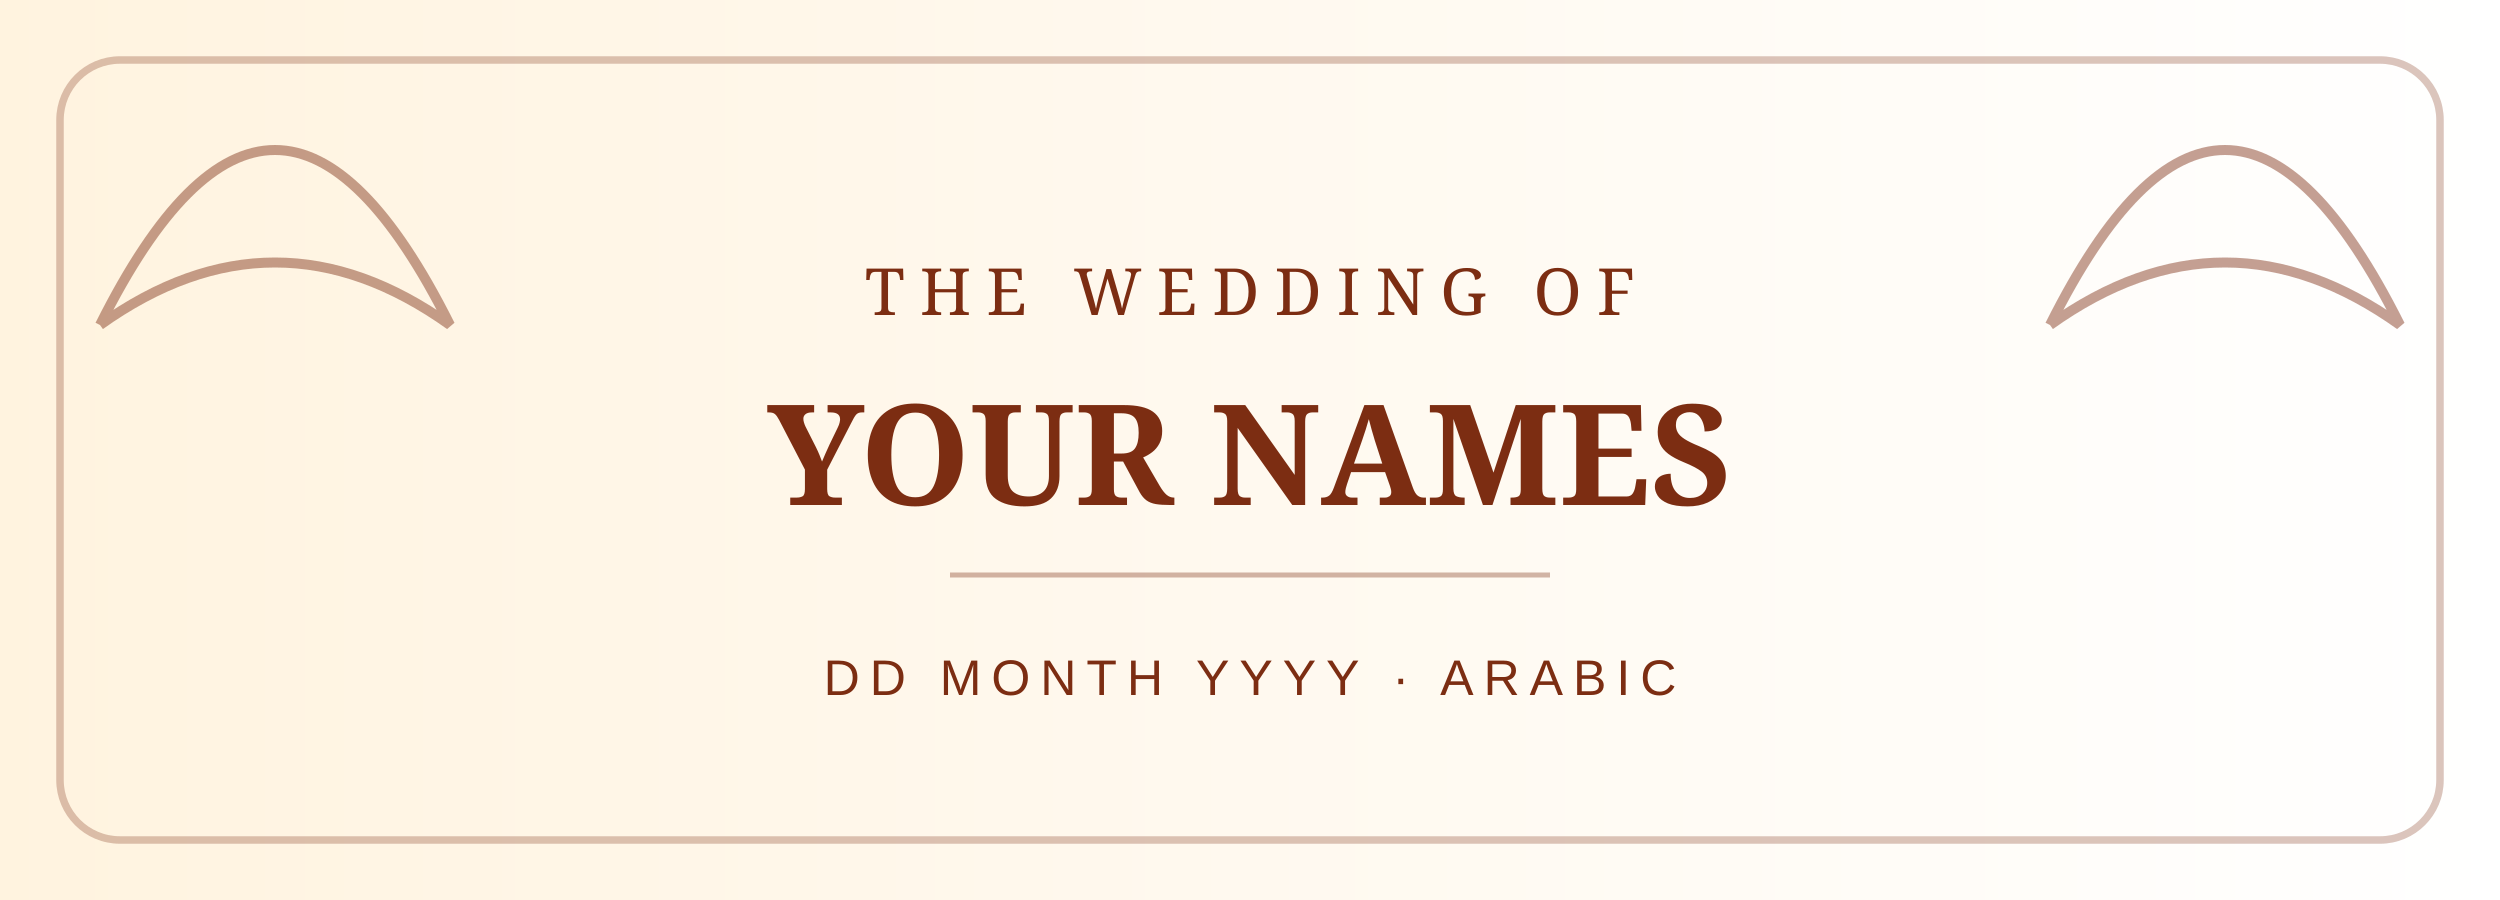
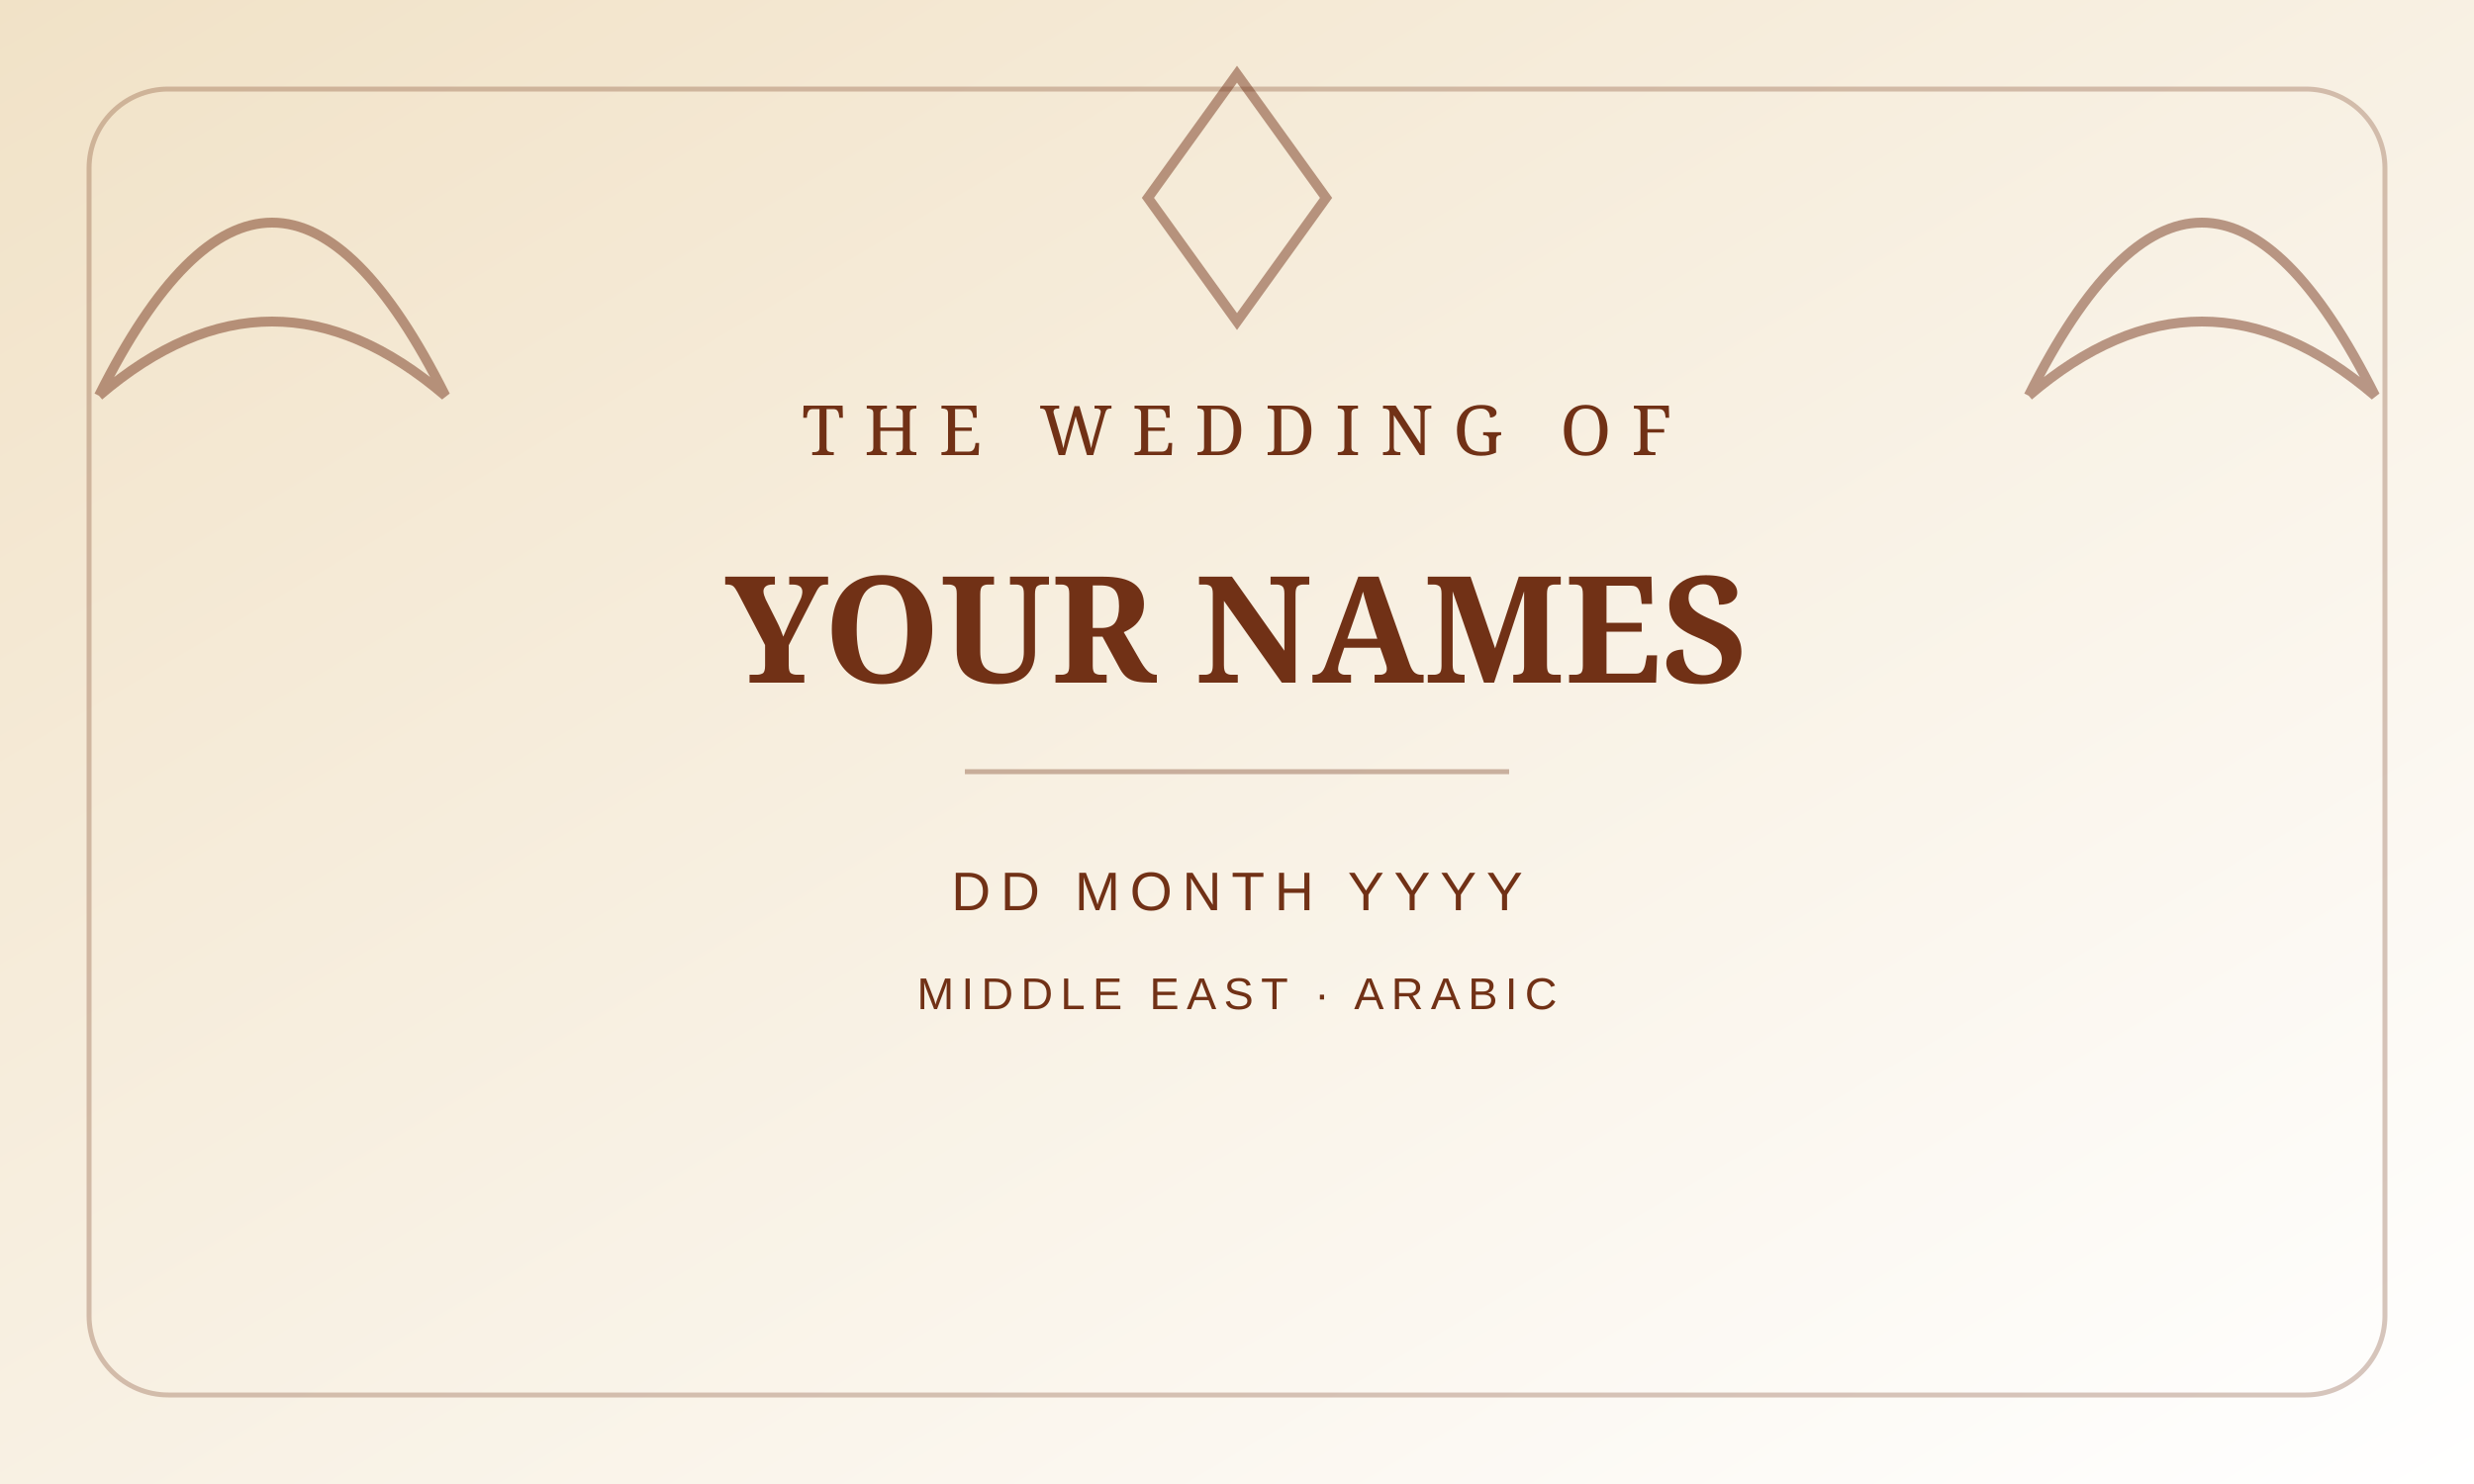
- <svg xmlns="http://www.w3.org/2000/svg" viewBox="0 0 500 180" role="img" aria-label="Arabic Elegance wedding invitation visual">
+ <svg xmlns="http://www.w3.org/2000/svg" viewBox="0 0 500 300">
  <defs>
-     <linearGradient id="g" x1="0" x2="1">
-       <stop stop-color="#fff3df" />
+     <linearGradient id="bg" x1="0" y1="0" x2="1" y2="1">
+       <stop stop-color="#f1e2c7" />
      <stop offset="1" stop-color="#ffffff" />
    </linearGradient>
+     <filter id="shadow">
+       <feDropShadow dx="0" dy="5" stdDeviation="6" flood-opacity=".12" />
+     </filter>
  </defs>
-   <rect width="500" height="180" fill="url(#g)" />
-   <g fill="none" stroke="#7c2d12" stroke-width="2" opacity=".45">
-     <path d="M20 65q35-70 70 0q-35-25-70 0M410 65q35-70 70 0q-35-25-70 0" />
+   <rect width="500" height="300" fill="url(#bg)" />
+   <g fill="none" stroke="#713116" opacity=".48" stroke-width="2">
+     <path d="M20 80Q55 10 90 80Q55 50 20 80M410 80Q445 10 480 80Q445 50 410 80" />
+     <path d="M250 15l18 25-18 25-18-25z" />
  </g>
-   <rect x="12" y="12" width="476" height="156" rx="12" fill="none" stroke="#7c2d12" stroke-width="1.5" opacity=".28" />
-   <text x="250" y="63" text-anchor="middle" font-family="Georgia,serif" font-size="13" fill="#7c2d12" letter-spacing="3">THE WEDDING OF</text>
-   <text x="250" y="101" text-anchor="middle" font-family="Georgia,serif" font-size="28" font-weight="700" fill="#7c2d12">YOUR NAMES</text>
-   <line x1="190" y1="115" x2="310" y2="115" stroke="#7c2d12" opacity=".35" />
-   <text x="250" y="139" text-anchor="middle" font-family="Arial,sans-serif" font-size="10" fill="#7c2d12" letter-spacing="2">DD MONTH YYYY · ARABIC</text>
+   <rect x="18" y="18" width="464" height="264" rx="16" fill="none" stroke="#713116" opacity=".28" />
+   <g text-anchor="middle" fill="#713116">
+     <text x="250" y="92" font-family="Georgia,serif" font-size="14" letter-spacing="4">THE WEDDING OF</text>
+     <text x="250" y="138" font-family="Georgia,serif" font-size="30" font-weight="700">YOUR NAMES</text>
+     <line x1="195" y1="156" x2="305" y2="156" stroke="#713116" opacity=".35" />
+     <text x="250" y="184" font-family="Arial,sans-serif" font-size="11" letter-spacing="2">DD MONTH YYYY</text>
+     <text x="250" y="204" font-family="Arial,sans-serif" font-size="9" letter-spacing="1.5">MIDDLE EAST · ARABIC</text>
+   </g>
</svg>
